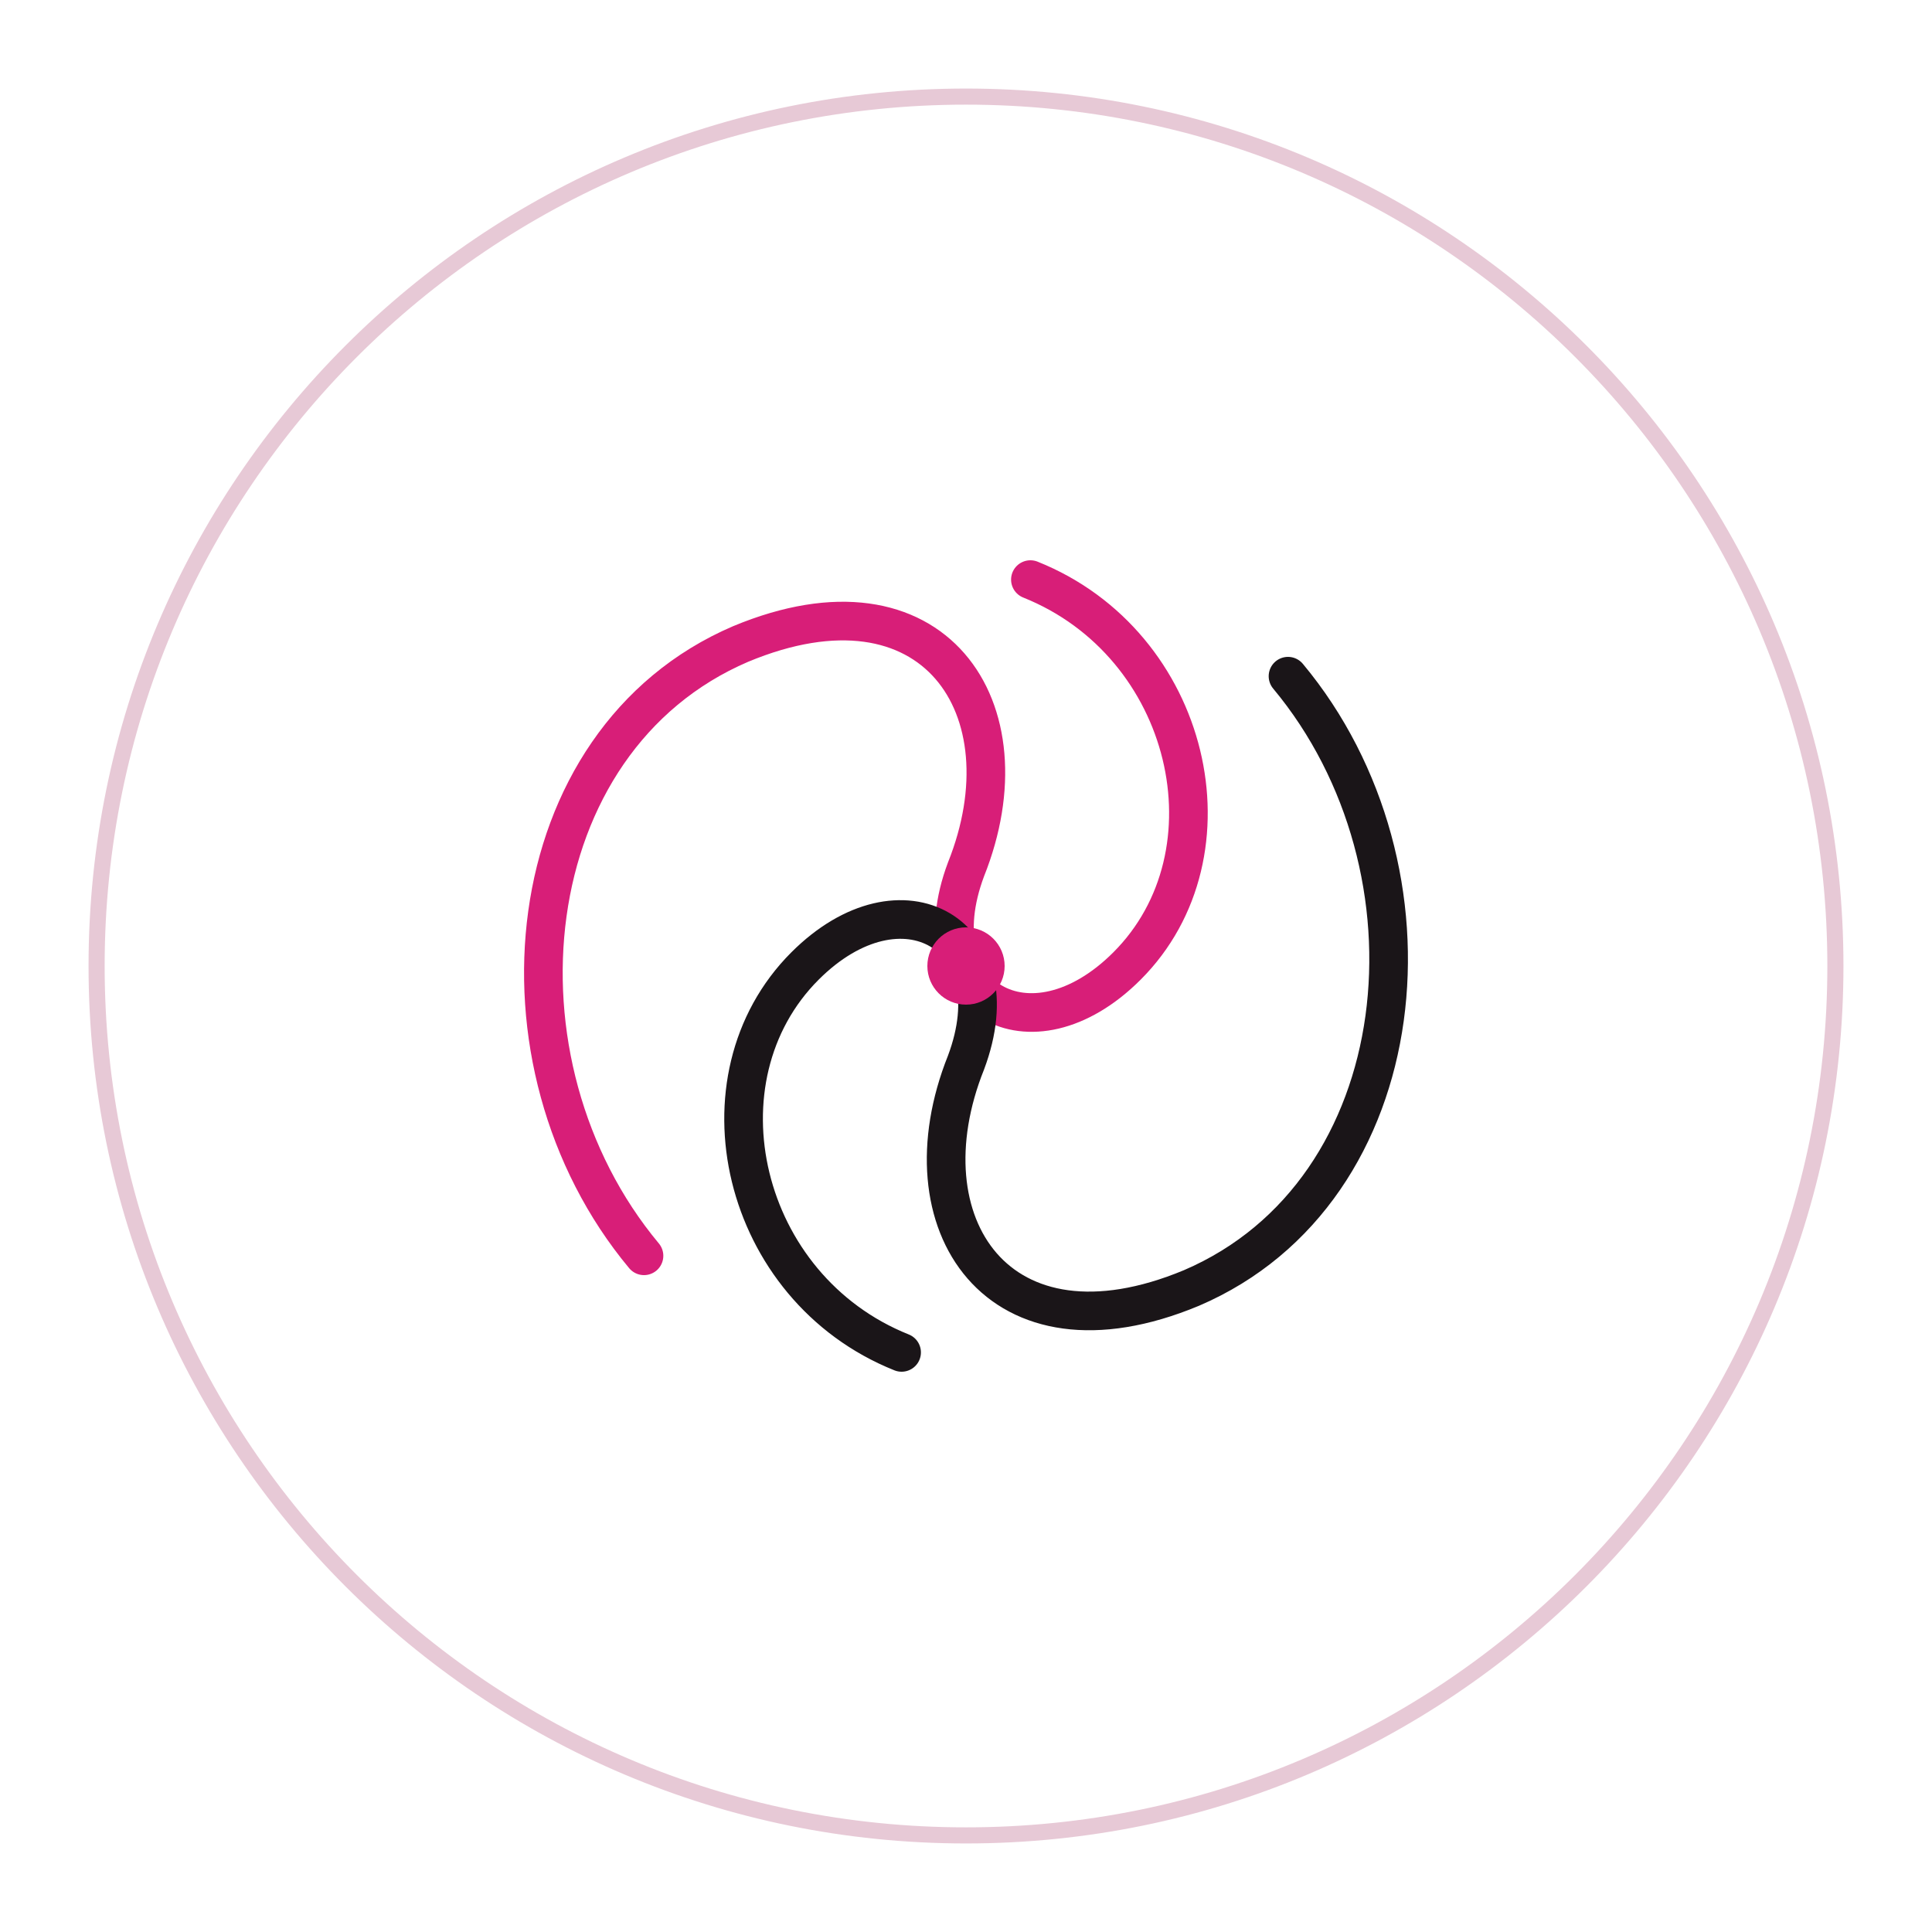
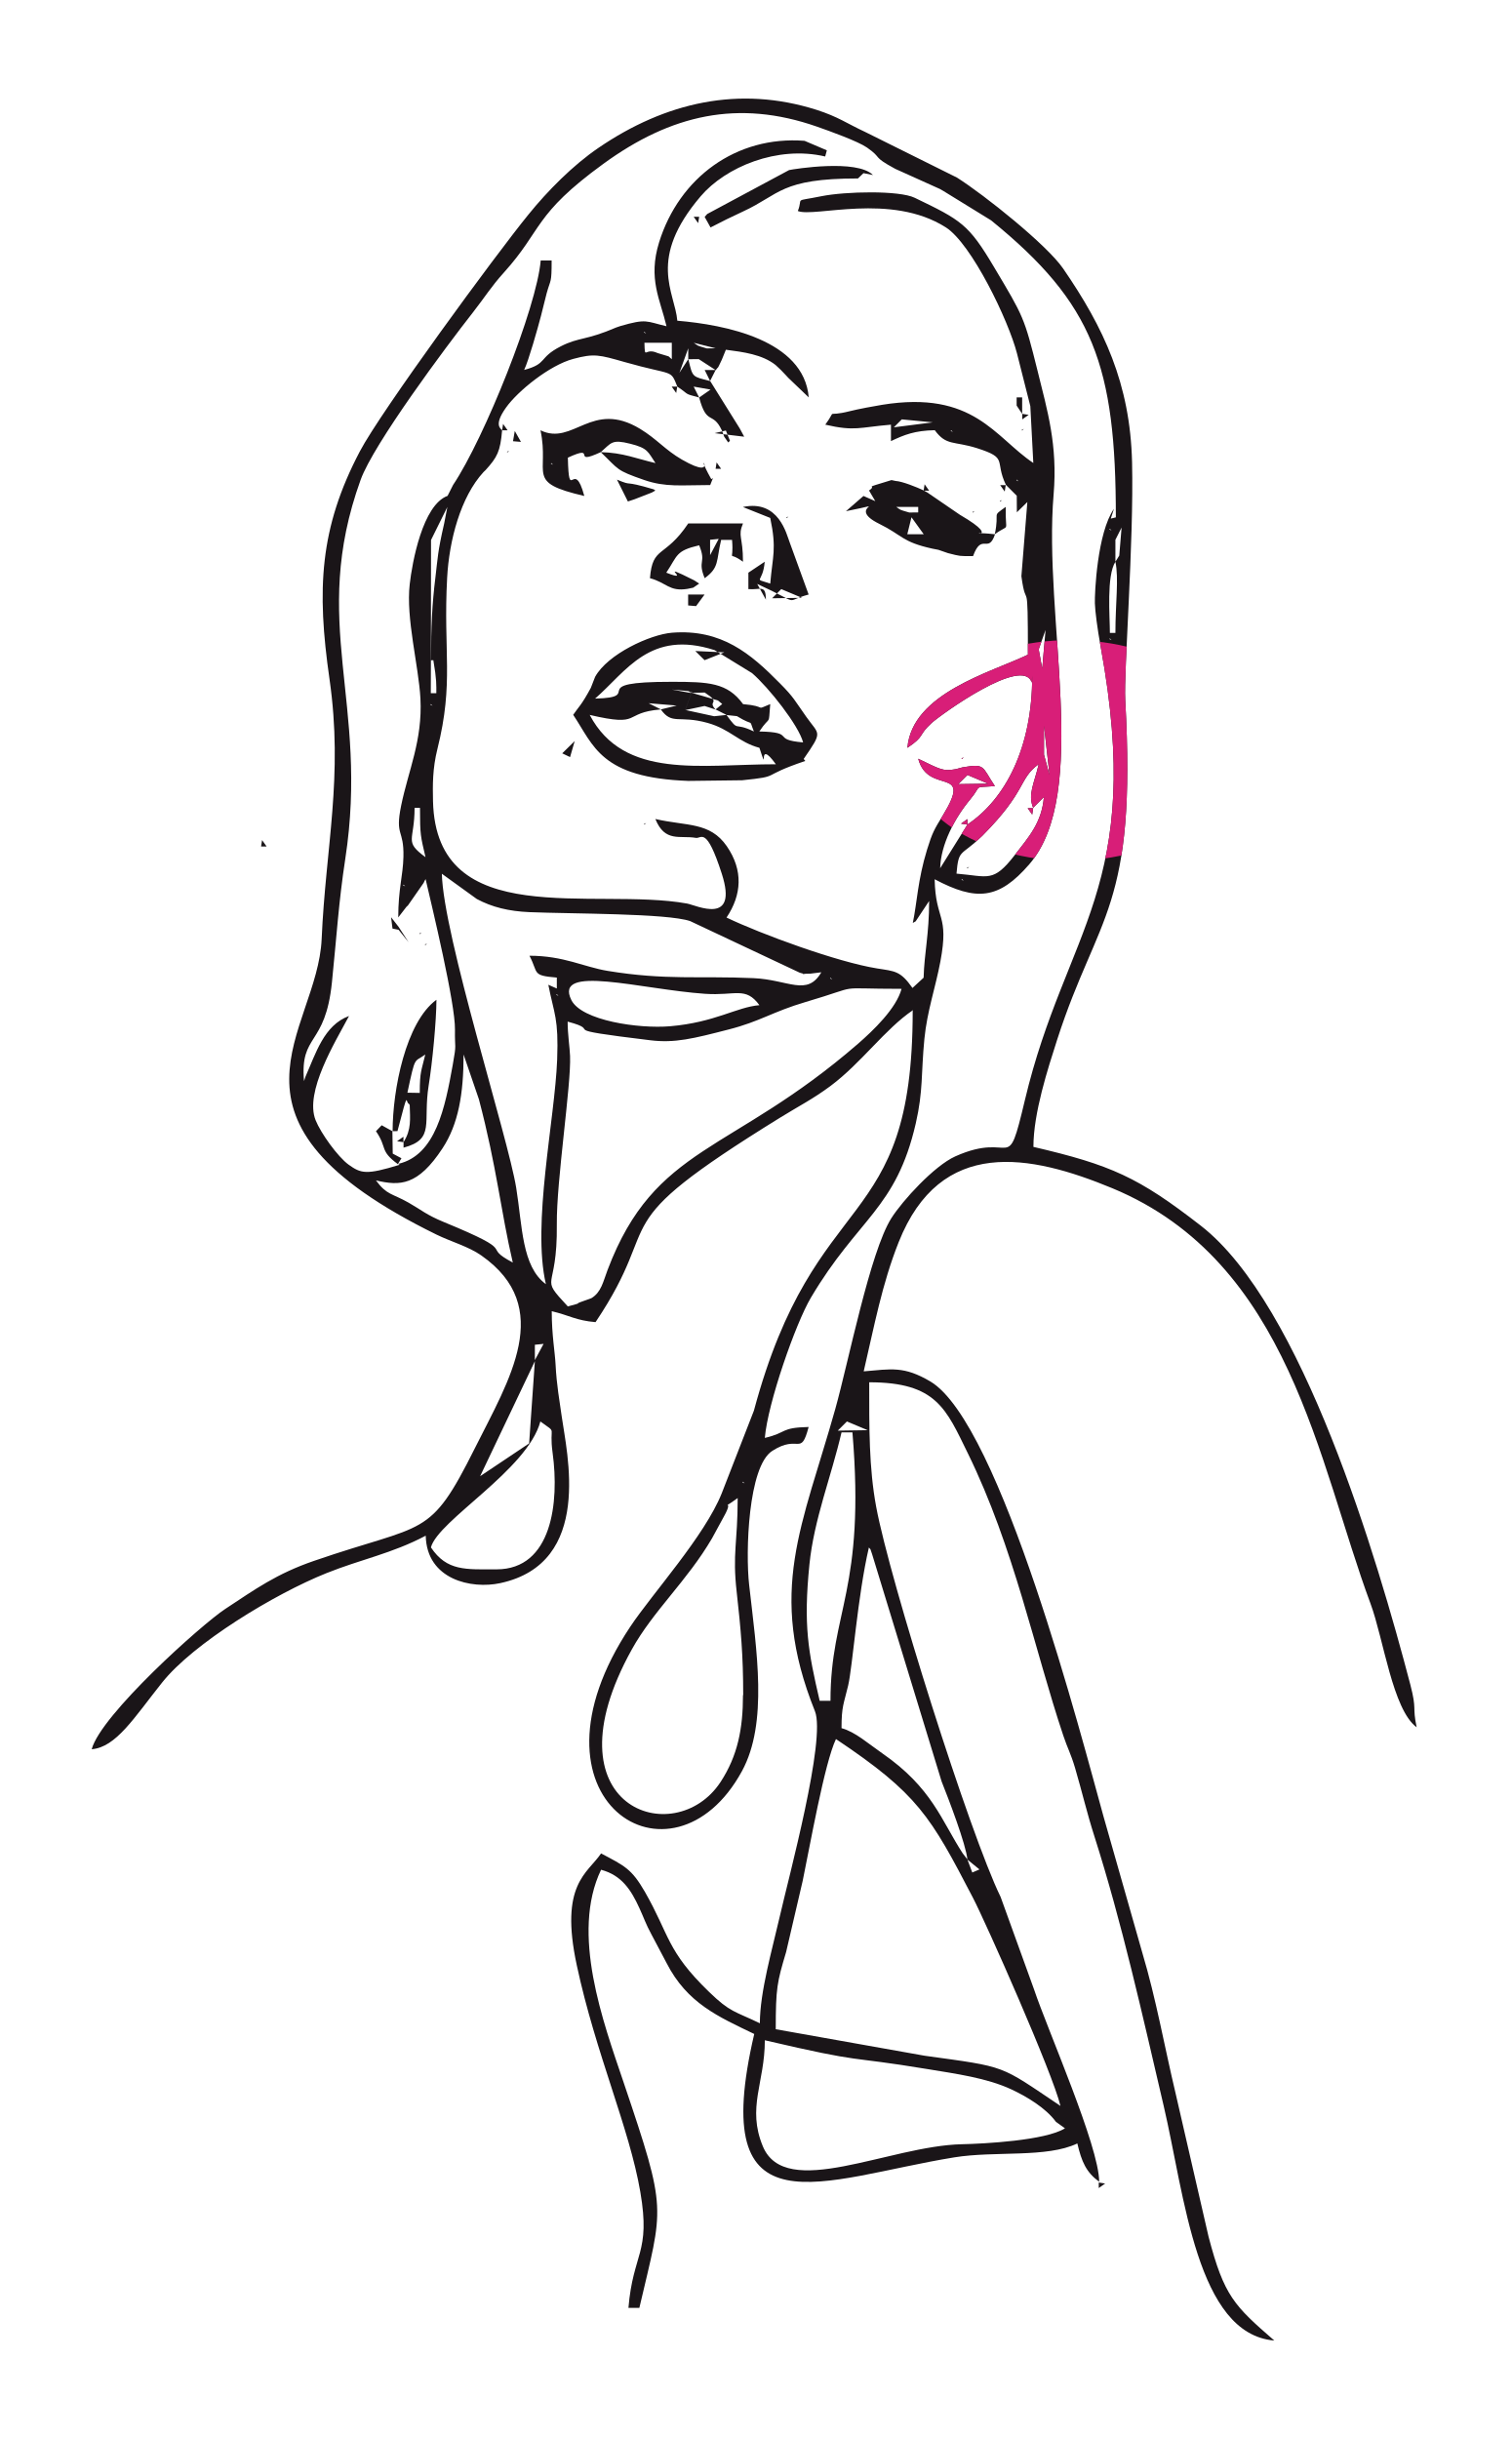
- <svg xmlns="http://www.w3.org/2000/svg" viewBox="0 0 120 120" width="120" height="120" role="img" aria-label="Belle et Belle">
-   <circle cx="60" cy="60" r="54" fill="none" stroke="#E7C9D6" stroke-width="1" />
-   <path d="M40,78 C30,66 32,46 46,40 C58,35 64,44 60,54 C57,62 64,66 70,60 C77,53 74,40 64,36" fill="none" stroke="#D81E78" stroke-width="2.4" stroke-linecap="round" />
-   <path d="M80,42 C90,54 88,74 74,80 C62,85 56,76 60,66 C63,58 56,54 50,60 C43,67 46,80 56,84" fill="none" stroke="#1A1518" stroke-width="2.4" stroke-linecap="round" />
-   <circle cx="60" cy="60" r="2.4" fill="#D81E78" />
+ <svg xmlns="http://www.w3.org/2000/svg" viewBox="96 -4 137 221" width="137" height="221" role="img" aria-label="Belle et Belle">
+   <defs>
+     <clipPath id="lp">
+       <ellipse cx="193" cy="64" rx="15" ry="10" />
+     </clipPath>
+   </defs>
+   <path d="M165.31 180.87c9.35 2.18 7.11 1.35 14.73 2.61 2.6.43 5.37.8 7.61 1.84 1.37.64 3.11 1.67 4.04 2.94l.82.59c-1.78 1.11-7.38 1.4-9.33 1.44-6.61.14-16 5.13-18.05.19-1.46-3.52.18-5.76.18-9.6Zm6.45-27.29c7.43 4.97 8.56 6.98 12.41 14.38 1.18 2.27 7.25 15.95 7.93 18.86-5.61-3.76-4.74-3.5-12.32-4.55l-13.48-2.4c0-3.74.12-4.25.94-7l1.5-6.44c.63-3.02 1.98-10.7 3.02-12.86Zm11.91 10.92l1.09.89-.65.28m-.44-1.18l-.43-.56c-1.94-2.98-2.76-5.93-7.3-9.07-1.22-.84-2.44-1.94-3.68-2.27 0-2.01.21-2.2.6-3.86.4-1.69.85-8.09 1.88-12.51l.14.16.15.44 6.3 20.6c.6 1.5 2.22 5.71 2.34 7.09Zm-20.34-14.89c0 3.01-.47 5.49-2.04 7.88-4.14 6.29-16 2.34-8.04-12.01 1.94-3.51 5.02-6.22 7.28-10.09l1.05-1.93c1.07-1.9-.52-.4 1.27-1.71 0 4.08-.49 4.97-.09 8.51.38 3.42.59 5.72.59 9.35ZM141 138.2c-2.79 0-4.5.18-5.95-1.99.66-2.46 8.75-7.02 9.92-11.41 1.61 1.18.75.25 1.11 2.86.61 4.44-.05 10.54-5.08 10.54Zm30.27 11.91h-.99c-1.05-4.49-1.48-6.84-.93-12.34.41-4.09 1.99-8.01 2.91-11.98h.99c1.19 14.28-1.99 16.16-1.99 24.31Zm-7.94-19.85l.15.15-.2-.1Zm-23.82-.5l-.5.5m.5-.5l-.5.5Zm33.24-4.96l1.88.79-2.71.04Zm-33.24 4.96l4.96-10.42-.52 7.45Zm4.96-11.91l.79-.08-.79 1.47Zm-14.39-14.89c2.17.51 3.79.49 6.02-2.91 1.44-2.19 1.91-4.93 1.91-8.5l1.39 4.06c1.62 6.14 1.97 10.08 3.07 14.79-3.06-1.62.85-.75-6.25-3.67-1.6-.66-2.02-1.09-3.2-1.76-1.5-.85-1.96-.67-2.95-2.01Zm17.37 11.41l31.26-26.79m-31.26 26.79c-2.69-2.9-.92-1.14-.99-7.44-.04-3.94 1.31-12.63 1.2-15.25-.03-.78-.22-1.98-.22-3.11 3.5.93-1.67.58 7.5 1.69 2.22.27 3.88-.15 7.1-.98 2.83-.72 3.99-1.61 6.94-2.48 5.47-1.61 2.26-1.2 8.72-1.2-.47 1.77-2.56 3.77-3.95 4.98-11.53 10-18.39 9.14-22.69 20.49-.41 1.08-.57 2.02-1.47 2.56l-.78.28c-1.01.35.31.02-1.36.47Zm17.37-27.29c-2.07.17-4.01 1.56-8.1 1.91-2.84.24-8-.51-8.94-2.37-1.65-3.3 6.31-.97 12.11-.57 2.77.19 3.67-.69 4.93 1.03Zm-18.36-.99l.15.15-.2-.1Zm24.81-1.49l.15.15-.2-.1Zm-35.23-9.43l3.17 2.29c1.38.74 2.9 1.11 4.76 1.19 3.89.16 12.48.1 14.57.81l9.94 4.68c1.03.25-.52.1.98.08l.97-.12c-1.29 2.22-2.98.67-6.15.53-4.9-.22-7.96.21-13.23-.66-2.13-.35-3.97-1.37-7.07-1.37.84 1.59.18 1.79 2.48 1.98v.99l-.77-.34c.53 2.7.94 3 .8 6.79-.21 5.45-2.3 14.87-1.02 20.34-2.19-1.6-2.13-5.27-2.69-8.73-.74-4.59-6.62-22.86-6.74-28.49Zm-3.47.99l.15.15-.2-.1Zm50.61-.5l.15.15-.2-.1Zm-47.14-.5l-.5-.5Zm-.5-.5l-.57-.97Zm-1.98-5.46h.5c0 2.49.06 2.57.5 4.47-1.99-1.46-.99-1.44-.99-4.47Zm50.11-2.98l6.95 1.98m-6.95-1.98l1.88.79-2.71.04Zm5.95 2.98l.98-.98c-.19 2.34-1.41 3.66-2.65 5.27-1.96 2.52-2.38 1.91-5.27 1.67.19-2.25.38-1.56 2.18-3.28l.18-.17c4.06-4.09 3.23-5.11 5.09-6.47-.41 1.77-1.01 2.72-.5 3.97Zm.99-7.44l.5 4.47-.5-1.85ZM135.05 59.8l.15.15-.2-.1Zm0-3.97l.22-.01c.31 1.78.27 2.28.27 2.99h-.5Zm55.08-.99l.62-1.76-.3 3.5Zm6.45-.99l.15.15-.2-.1Zm.5-6.95c.32 1.5 0 3.77 0 6.45h-.5c0-1.49-.32-5.16.5-6.45m0 0V44.91l.56-1.11-.21 2.54Zm-.5-2.98l.15.15-.2-.1ZM135.05 55.83l.01-10.9 1.48-2.99-.29 1.5c-.6 2.6-.58 3.13-.79 4.86-.3 2.44-.4 4.41-.4 7.53Zm1.49-14.88l.7.23Zm.5-.99l51.11.99Zm51.11-.5l-51.11.5m51.11-.5l.15.15-.2-.1Zm-5.95-4.47l7.44 2.98m-7.44-2.98l.15.15-.2-.1Zm-1.49 0l.97-.57ZM177.72 34l2.81.27-3.53.45Zm-18.36-1.98l17.37 2.48m-17.37-2.48l-.5-.99 1.53.27Zm-15.88-2.48l15.38 1.49Zm14.89-.99l-14.89.99m14.89-.99l-.8 1.23.8-2.22Zm.5-1.49l1.99.5-.81.01c-1.03-.3-.7-.2-1.18-.51Zm-4.47 0h2.48v1.49l-.29-.26-1-.3c-1.18-.55-1.14.71-1.19-.93Zm0-.99l.15.15-.2-.1Zm24.31 61.53c0 20.48-8.82 15.48-14.39 36.22l-2.92 7.5c-1.55 3.87-6.25 9.03-8.28 12.07-10.46 15.7 3.81 24.67 10.12 13.09 2.38-4.38 1.32-10.9.65-16.86-.34-2.96-.1-10.74 2.09-12.15 2.44-1.57 2.57.58 3.3-2.17-2.61.06-1.9.51-3.97.99.26-3.14 2.79-10.37 4.17-12.7 4.29-7.25 7.72-8.02 9.51-15.8.68-2.98.47-4.46.78-7.66.25-2.53 1-4.62 1.45-7.01.81-4.33-.44-3.65-.52-7.45 3.78 2 5.81 1.84 8.57-1.35 5.57-6.43 1.26-22.32 2.21-33.52.38-4.48-.57-7.61-1.45-11.18-1.22-4.91-1.27-4.92-3.96-9.44-2.3-3.87-2.96-4.23-7.18-6.26-1.41-.68-6.26-.58-8.46-.14-2.61.53-1.61.05-2.13 1.34 1.48.61 8.43-1.69 13.41 1.48 2.33 1.48 5.68 8.43 6.45 11.42l1.21 4.78.27 5.15c-3.49-2.33-5.39-6.61-13.7-5.27-.59.09-2.24.4-2.9.57-2.41.61-1.1-.34-2.25 1.23 2.69.62 3.07.24 5.95 0v1.49c1.22-.58 2.15-.95 3.97-.99 1.05 1.44 1.71.96 3.83 1.63 2.88.92 1.55 1.1 2.62 3.33l.98.98.01 1.5.95-.93-.54 6.72c.46 3.4.59-.55.59 7.11-3.37 1.62-10.5 3.49-10.92 8.44 1.65-1.1.92-1.09 2.21-2.26.8-.72 8.29-6.15 9.06-3.64l.04-.63c.01 6.53-2.44 11.18-5.86 13.47l-2.48 3.97c.05-2.13 1.31-4.54 2.71-6.22 1.16-1.39.17-1.05 2.25-1.22-1.21-1.81-.84-2.05-2.94-1.7l-.59.16c-1.2.22-1.39.03-3.42-.94.91 3.4 5.05.53 2.23 5.14-.78 1.27-.95 1.55-1.43 3.1-.85 2.77-.9 4.78-1.29 6.64l.26-.15 1.22-1.84c0 3.04-.44 4.7-.5 6.95l-1.01.93c-1.1-1.56-1.58-1.51-3.21-1.77-3.59-.57-10.56-3.13-13.64-4.61 1.38-2.06 1.53-4.28.02-6.47-1.53-2.21-3.61-1.8-6.47-2.46.87 2.15 2.22 1.46 3.67 1.71.51.09.94-1.12 2.35 3.25 1.53 4.75-2.32 2.85-3.15 2.7-8.47-1.52-22.74 2.61-23.02-9.28-.03-1.45-.05-2.93.4-4.73 1.51-6.04.52-8.78.88-15.49.18-3.41 1.22-7.34 3.3-9.6l.18-.17c1.06-1.17 1.34-1.69 1.5-3.6-.1-.18-.8-.44.35-2.06 1.07-1.51 3.96-3.85 6.1-4.42 1.9-.51 2.35-.37 4.67.29 4.46 1.27 4.11.6 4.76 2.22 1.18.79.52.6 1.98.99.69 2.6 1.22 1.2 2.05 2.97l.22.58.36.52.16-.15-.37-.93-1.02.24 2.68.32c-.28-.54-.36-.66-.41-.76l-2.67-4.28c-1.63-.43-1.58-.28-1.98-1.98l.94-.01 1.54 1c.35-.5.02.17.55-.94l.37-.91c1.59.21 3.28.42 4.5 1.38l.48.45.44.46.24.26 1.85 1.77c-.44-5.22-7.63-6.59-11.91-6.95-.22-2.61-2.76-5.56 2.12-11.28 2.25-2.64 6.94-4.62 11.28-3.6l.15-.56-2.02-.86c-6.19-.48-11.36 3.34-13.18 9.19-1.03 3.32.11 5.21.67 7.61-1.85-.43-1.78-.72-4.2-.01l-.35.12c-2.78 1.2-3.36.86-5.03 1.71-2.06 1.05-1.17 1.57-3.32 2.14.41-.86 1.23-3.77 1.52-4.88l.52-2.07c.37-1.34.45-.84.45-2.97h-.99c-.36 4.27-5.11 16.12-7.94 20.34l-.5.99c-2.26.82-3.21 6.04-3.43 8-.36 3.1.81 7.39.97 10.37.2 3.79-1.1 6.52-1.75 9.71-.57 2.8.27 2.09.21 4.63-.04 1.72-.47 2.91-.47 5.49l.74-.96.14-.13 1.42-2.04c.04-.07.1-.24.18-.34.59 2.55 2.7 11.27 2.66 13.64-.03 1.84.17 1.12-.2 3.18-.7 3.88-1.54 8.19-4.94 8.98l.13.08c-3.05.94-3.51.79-4.63-.01-.99-.72-2.53-2.87-2.99-4.03-1.02-2.56 1.76-7.05 3.03-9.44-2.28.83-3.02 3.42-3.94 5.48l-.14.42c-.38-4.35 1.93-3.08 2.53-8.95.43-4.17.6-7.2 1.21-11.19 2.18-14.24-3.29-21.36 1.39-34.34 1.17-3.25 7.72-12.04 10.16-15.15 1.09-1.39 1.67-2.36 2.82-3.63 3.53-3.91 2.66-5.23 9.01-9.85 6.15-4.48 12.23-5.86 19.35-3.38 1.17.41 3.73 1.33 4.55 1.9 1.46 1.02.38.75 2.56 1.93l4.06 1.83c.09.05.22.13.31.18l4.32 2.66c9.29 7.55 11.3 13.16 11.3 26.91l-.46.11.29-.89c-1.52 2.18-1.76 7.67-1.73 8.57.02.69.22 2.28.53 3.96 4 21.76-3.19 25.57-6.87 41.04-1.69 7.11-.93 2.7-6.31 5.11-1.91.86-4.78 4-5.8 5.61-1.92 3.04-3.88 13.01-5.07 17.26-2.97 10.59-6.22 16.52-1.85 27.4 1.02 2.53-2.37 15.02-3.2 18.66-.64 2.82-1.79 6.76-1.79 9.62-2.32-1.12-2.67-.97-4.6-2.84-3.86-3.73-3.57-5.14-5.82-9.07-1.21-2.1-1.84-2.35-3.97-3.48-1.22 1.82-3.79 2.76-2.2 10.14 1.72 8.02 4.77 14.74 5.76 20.55.95 5.56-.66 5.47-1.08 10.49h.99c2.17-9.33 2.58-8.57-1.42-20.41-1.87-5.53-4.82-13.51-2.05-19.29 1.88.5 2.73 1.85 3.47 3.47.43.93.56 1.4 1.09 2.38l1.37 2.59c1.87 3.66 4.69 4.87 7.95 6.44-4.3 18.44 6.13 13.13 18.13 11.18 3.71-.6 8.37.07 11.15-1.26.39 1.66.8 2.61 1.98 3.47 0-3.19-4.69-13.8-5.9-17.42l-3.03-8.38c-2.8-5.72-10.05-28.71-11.28-35.36-.66-3.55-.63-7.15-.63-11.28 6.09 0 6.96 2.4 8.94 6.44 4.19 8.55 6.04 17.8 8.65 25.58.39 1.17.66 1.57 1.06 2.91.68 2.32 1.06 4.03 1.75 6.19 2.5 7.84 4.33 16.09 6.29 24.47 1.89 8.06 2.98 20.65 10.02 21.24-3.62-3.15-4.55-4.01-5.96-9.42l-2.97-12.91c-1.05-4.42-1.77-8.58-3.04-12.84l-3.52-12.36c-1.9-6.82-9.29-35.6-15.69-39.38-2.4-1.41-3.52-1.12-6.03-.91.97-4.15 1.65-7.88 3.17-11.71 3.8-9.55 11.89-7.98 19.37-4.88 16.07 6.67 18.63 24.83 23.39 37.64 1.18 3.17 2 9.6 4.18 11.2-.41-1.95.04-1.51-.57-3.85-3-11.46-9.78-34.43-18.98-41.59-5.68-4.42-8.16-5.51-15.18-7.15 0-3.08 1.31-7.09 2.16-9.74 3.7-11.44 7.21-11.8 6.16-30.78-.14-2.55.79-14.23.62-21.51-.17-7.14-2.57-12.21-6.25-17.56-1.47-2.14-7.11-6.65-9.62-8.24l-8.29-4.12c-1.74-.81-2.45-1.38-4.44-2.02-7.01-2.22-13.69-.69-19.76 3.45-2.32 1.58-4.62 3.91-6.35 6.05-2.93 3.59-13.37 17.83-15.27 21.45-3.66 6.96-3.92 12.5-2.75 20.63 1.27 8.84-.35 15.24-.71 23.54-.37 8.55-10.94 16.33 10.41 26.8 1.31.64 2.91 1.08 4.06 1.89 6.69 4.69 2.51 11.27-.58 17.45-4.15 8.31-4.42 6.72-14.58 10.22-3.4 1.17-5.3 2.55-8.05 4.36-2.13 1.4-11.27 9.59-12.1 12.71 2.21-.18 3.83-2.84 6.37-6.03 2.84-3.58 10.22-8.05 14.89-9.92 3.13-1.26 5.95-1.78 9.01-3.4.09 4 4.16 4.86 6.75 4.3 8.48-1.82 6.02-11.86 5.57-15.13-.19-1.35-.46-2.84-.55-4.63-.06-1.22-.35-2.69-.35-4.88 1.6.37 2.18.84 3.97.99 6.54-9.76.12-8.26 16.71-18.52 1.78-1.1 2.98-1.69 4.57-2.87 2.83-2.11 4.95-5.17 7.5-6.89ZM161.84 60.79l2.98 2.98m-2.98-2.98l.94.1c1.68 1.03 1.02.11 1.54 1.39-1.94-.93-1.28.15-2.48-1.49Zm-5.95-.5c1.03 1.43 1.61.49 4.22 1.21 2.06.57 2.83 1.76 4.71 2.26.91 2.76-.33-1.03 1.49 1.49-6.79 0-13.76 1.41-16.87-4.47 4.85 1.13 2.89-.2 6.45-.5m0 0l7.44-.5m-7.44.5l-1.11-.56 2.54.21Zm2.48-1.66l-4.47.18m4.47-.18l.44.16 1.05-.03c1.59 1.03.19.7.98 1.53l1 .5-1.12.12-2.62-.57.55-1.53-1.76-.32Zm4.96 1.17c-1.42-1.94-3.11-2.01-6.45-2.01-8.09-.01-2.3 1.41-6.95 1.52 2.84-2.47 4.96-6.28 10.83-4.39l3.39 2.08c1.52 1.31 4.22 4.73 4.63 6.28-2.97-.25-.55-.92-3.97-.99 1.06-1.59.81-.35.99-2.48-1.51.62-.12.2-2.48 0Zm-15.38.99c1.87 2.79 2.47 5.69 10.43 5.98l4.88-.06c3.7-.38 1.42-.3 5.72-1.75l-.15-.18c1.76-2.55 1.43-2.14.25-3.8-1.08-1.52-1.11-1.75-2.4-3.05-2.65-2.69-5.29-4.94-9.78-4.59-1.98.16-5.83 1.93-6.97 4l-.39 1c-.87 1.61-1.08 1.68-1.61 2.46Zm-1.98-22.82l.15.15-.2-.1Zm4.47-.99c.97-.84.98-1.19 2.68-.76 1.61.4 1.59.73 2.28 1.75-1.69-.39-2.96-.95-4.96-.99m0 0c1.69 1.61 1.34 1.62 3.93 2.52 1.97.68 3.38.46 5.99.46l.25-.63-.15.1c-1.89-3.37 1.13.41-2.67-1.78-1.52-.88-2.24-1.84-3.78-2.78-4.4-2.66-6.05 1.57-9.03.13.85 4.02-1.43 4.7 3.97 5.95-.95-3.54-1.39.78-1.49-3.47 2.78-1.29.19.79 2.98-.5Zm29.27 7.44h-1.49l.38-1.54Zm-2.48-2.48h1.98v.5l-.81.01c-1.03-.3-.7-.2-1.17-.5Zm-2.48-1.49l2.48 1.49m-2.48-1.49l.57.97-1.07-.47-1.59 1.38c4.47-.87-.17-.42 3.03 1.15 2.13 1.05 2.03 1.63 4.79 2.24l.56.11.87.3c1.16.29.97.27 2.27.27.79-2.18 1.38-.15 1.99-1.98-3.64-.4 1.22.8-3.19-1.77l-2.95-2.02c-.06-.04-.22-.11-.32-.18-.61-.29-1.95-.83-2.55-.86l-.37-.08c-2.95.9-1.16.34-2.03.94ZM134.05 95.03l-1.13-.02c.74-3.46.59-2.7 1.62-3.46-.34 1.46-.5 1.51-.5 3.47Zm-2.48 3.47l.45-.01c1.05-4.01.69-2.58 1.04-2.47l.07.11c.03 1.27.17 2.2-.56 3.36v.5c2.9-.77 1.73-2.26 2.28-5.66.33-2.02.7-5.87.7-7.74-2.79 2.04-3.97 8.18-3.97 11.91Zm28.78-53.59l.78-.08-.78 1.47Zm-.99 3.97l-.44-.29c-3.75-1.89.03.31-2.54-.7 1.04-1.55.82-1.98 2.98-2.48.68 1.64-.18 1.33.5 2.98 1.34-.98 1.03-1.52 1.49-3.47h.99c.19 2.3-.53.87.99 1.98 0-2.31-.49-2.28 0-3.47h-4.96c-2.14 3.19-3.23 1.98-3.47 4.96 1.52.41 1.74 1.23 3.39.97l.53-.11Zm7.44.5l1.88.79-2.71.04Zm-2.98-1.49v1.49c1.12.09 1.57-.45 1.59.96l-.79-1.43c4.26 1.95 2.22 1.61 4.66.96l-1.72-4.73c-.28-.7-.97-3.9-4.24-3.2l2.48.99c.6 2.85.21 3.44 0 5.95-1.65-.55-.67.06-.5-1.98Zm-3.97-32.25l.54.97c.93-.49 1.96-.99 2.95-1.45 3.35-1.54 3.38-2.99 10.41-2.99l.5-.48.86.17c-1.45-1.47-7.18-.54-7.6-.45l-7.42 3.98c-.05.05-.15.18-.23.26Zm-27.79 85.84l.32-.53-.79-.42-.03-2.03-.97-.54-.52.54c1.06 1.53.29 1.73 1.98 2.98Zm20.84-60.04l.6-.2 1.57-.61c.07-.03.21-.11.32-.18l-.15-.11c-2.99-.89-1.73-.22-3.33-.88Zm6.95 18.53l.99.32.61-.5-.39-.32c-2.25-.68-2.27-.62-2.69-.84l.28.18-.55 1.53Zm26.3-15.56c1.44-1.06.94.07.99-2.48-1.33.96-.53.3-.99 2.48Zm-39.2 19.85l.71.34.42-1.45Zm12.9-14.39h-1.49v.99l.72.06ZM142.49 35.98l.72.06-.56-.99Zm46.14-2.48V32.01h-.5l0 .74Zm-28.28-2.98l.5-.99h-.99Zm-.5 25.3l1.79-.71-2.63-.12ZM131.57 80.14l.55.11.91 1.13-.91-1.4-.68-.87Zm28.28-30.27l.67.22ZM119.66 72.7h.5l-.41-.58Zm12.9 26.79V99l-.58.41Zm63.01 94.27v.5l.58-.41ZM189.63 69.23h-.5l.41.58ZM141.5 34.99h.5l-.41-.58Zm47.14-1.49V34l.58-.41ZM159.36 15.64h-.5l.41.58Zm24.31 55.08v-.5l-.58.41Zm3.47-30.76h-.5l.41.58Zm-29.77-8.93h-.5l.41.58Zm22.33 9.43h.5l-.41-.58Zm-18.85-1.98h.5l-.41-.58Zm27.78-3.47l.15-.15-.2.1Zm-1.98 6.45l.15-.15-.2.1Zm-44.66-4.47l.15-.15-.2.1Zm42.18 5.46l.15-.15-.2.1Zm-16.87.5l.15-.15-.2.1ZM154.4 70.72l.15-.15-.2.1Zm29.27 3.97l.15-.15-.2.1Zm-49.12 6.95l.15-.15-.2.1Zm48.63-16.87l.15-.15-.2.1ZM134.05 80.64l.15-.15-.2.1Zm25.8-32.25l-.5.5Zm3.97-.5l-.5-.99Zm10.92-7.44l-.5.5Zm13.4 1.98l-.57.97ZM159.86 15.64h-.5Zm13.89-3.47l.97.57ZM159.86 29.53v-.5Zm0 0" fill="#1A1518" fill-rule="evenodd" />
+   <path d="M165.31 180.87c9.35 2.18 7.11 1.35 14.73 2.61 2.6.43 5.37.8 7.61 1.84 1.37.64 3.11 1.67 4.04 2.94l.82.59c-1.78 1.11-7.38 1.4-9.33 1.44-6.61.14-16 5.13-18.05.19-1.46-3.52.18-5.76.18-9.6Zm6.45-27.29c7.43 4.97 8.56 6.98 12.41 14.38 1.18 2.27 7.25 15.95 7.93 18.86-5.61-3.76-4.74-3.5-12.32-4.55l-13.48-2.4c0-3.74.12-4.25.94-7l1.5-6.44c.63-3.02 1.98-10.7 3.02-12.86Zm11.91 10.92l1.09.89-.65.28m-.44-1.18l-.43-.56c-1.94-2.98-2.76-5.93-7.3-9.07-1.22-.84-2.44-1.94-3.68-2.27 0-2.01.21-2.2.6-3.86.4-1.69.85-8.09 1.88-12.51l.14.16.15.44 6.3 20.6c.6 1.5 2.22 5.71 2.34 7.09Zm-20.34-14.89c0 3.01-.47 5.49-2.04 7.88-4.14 6.29-16 2.34-8.04-12.01 1.94-3.51 5.02-6.22 7.28-10.09l1.05-1.93c1.07-1.9-.52-.4 1.27-1.71 0 4.08-.49 4.97-.09 8.51.38 3.42.59 5.72.59 9.35ZM141 138.2c-2.79 0-4.5.18-5.95-1.99.66-2.46 8.75-7.02 9.92-11.41 1.61 1.18.75.25 1.11 2.86.61 4.44-.05 10.54-5.08 10.54Zm30.27 11.91h-.99c-1.05-4.49-1.48-6.84-.93-12.34.41-4.09 1.99-8.01 2.91-11.98h.99c1.19 14.28-1.99 16.16-1.99 24.31Zm-7.94-19.85l.15.15-.2-.1Zm-23.82-.5l-.5.5m.5-.5l-.5.5Zm33.24-4.96l1.88.79-2.71.04Zm-33.24 4.96l4.96-10.42-.52 7.45Zm4.96-11.91l.79-.08-.79 1.47Zm-14.39-14.89c2.17.51 3.79.49 6.02-2.91 1.44-2.19 1.91-4.93 1.91-8.5l1.39 4.06c1.62 6.14 1.97 10.08 3.07 14.79-3.06-1.62.85-.75-6.25-3.67-1.6-.66-2.02-1.09-3.2-1.76-1.5-.85-1.96-.67-2.95-2.01Zm17.37 11.41l31.26-26.79m-31.26 26.79c-2.69-2.9-.92-1.14-.99-7.44-.04-3.94 1.31-12.63 1.2-15.25-.03-.78-.22-1.98-.22-3.11 3.5.93-1.67.58 7.5 1.69 2.22.27 3.88-.15 7.1-.98 2.83-.72 3.99-1.61 6.94-2.48 5.47-1.61 2.26-1.2 8.72-1.2-.47 1.77-2.56 3.77-3.95 4.98-11.53 10-18.39 9.14-22.69 20.49-.41 1.08-.57 2.02-1.47 2.56l-.78.28c-1.01.35.31.02-1.36.47Zm17.37-27.29c-2.07.17-4.01 1.56-8.1 1.91-2.84.24-8-.51-8.94-2.37-1.65-3.3 6.31-.97 12.11-.57 2.77.19 3.67-.69 4.93 1.03Zm-18.36-.99l.15.15-.2-.1Zm24.81-1.49l.15.15-.2-.1Zm-35.23-9.43l3.17 2.29c1.38.74 2.9 1.11 4.76 1.19 3.89.16 12.48.1 14.57.81l9.94 4.68c1.03.25-.52.1.98.08l.97-.12c-1.29 2.22-2.98.67-6.15.53-4.9-.22-7.96.21-13.23-.66-2.13-.35-3.97-1.37-7.07-1.37.84 1.59.18 1.79 2.48 1.98v.99l-.77-.34c.53 2.7.94 3 .8 6.79-.21 5.45-2.3 14.87-1.02 20.34-2.19-1.6-2.13-5.27-2.69-8.73-.74-4.59-6.62-22.86-6.74-28.49Zm-3.47.99l.15.15-.2-.1Zm50.61-.5l.15.15-.2-.1Zm-47.14-.5l-.5-.5Zm-.5-.5l-.57-.97Zm-1.98-5.46h.5c0 2.49.06 2.57.5 4.47-1.99-1.46-.99-1.44-.99-4.47Zm50.11-2.98l6.95 1.98m-6.95-1.98l1.88.79-2.71.04Zm5.95 2.98l.98-.98c-.19 2.34-1.41 3.66-2.65 5.27-1.96 2.52-2.38 1.91-5.27 1.67.19-2.25.38-1.56 2.18-3.28l.18-.17c4.06-4.09 3.23-5.11 5.09-6.47-.41 1.77-1.01 2.72-.5 3.97Zm.99-7.44l.5 4.47-.5-1.85ZM135.05 59.8l.15.15-.2-.1Zm0-3.97l.22-.01c.31 1.78.27 2.28.27 2.99h-.5Zm55.08-.99l.62-1.76-.3 3.5Zm6.45-.99l.15.15-.2-.1Zm.5-6.95c.32 1.5 0 3.77 0 6.45h-.5c0-1.49-.32-5.16.5-6.45m0 0V44.91l.56-1.11-.21 2.54Zm-.5-2.98l.15.15-.2-.1ZM135.05 55.83l.01-10.9 1.48-2.99-.29 1.5c-.6 2.6-.58 3.13-.79 4.86-.3 2.44-.4 4.41-.4 7.53Zm1.49-14.88l.7.23Zm.5-.99l51.11.99Zm51.11-.5l-51.11.5m51.11-.5l.15.15-.2-.1Zm-5.95-4.47l7.44 2.98m-7.44-2.98l.15.15-.2-.1Zm-1.49 0l.97-.57ZM177.72 34l2.81.27-3.53.45Zm-18.36-1.98l17.37 2.48m-17.37-2.48l-.5-.99 1.53.27Zm-15.88-2.48l15.38 1.49Zm14.89-.99l-14.89.99m14.89-.99l-.8 1.23.8-2.22Zm.5-1.49l1.99.5-.81.01c-1.03-.3-.7-.2-1.18-.51Zm-4.47 0h2.48v1.49l-.29-.26-1-.3c-1.18-.55-1.14.71-1.19-.93Zm0-.99l.15.15-.2-.1Zm24.31 61.53c0 20.48-8.82 15.48-14.39 36.22l-2.92 7.5c-1.55 3.87-6.25 9.03-8.28 12.07-10.46 15.7 3.81 24.67 10.12 13.09 2.38-4.38 1.32-10.9.65-16.86-.34-2.96-.1-10.74 2.09-12.15 2.44-1.57 2.57.58 3.3-2.17-2.61.06-1.9.51-3.97.99.26-3.14 2.79-10.37 4.17-12.7 4.29-7.25 7.72-8.02 9.51-15.8.68-2.98.47-4.46.78-7.66.25-2.53 1-4.62 1.45-7.01.81-4.33-.44-3.65-.52-7.45 3.78 2 5.81 1.84 8.57-1.35 5.57-6.43 1.26-22.32 2.21-33.52.38-4.48-.57-7.61-1.45-11.18-1.22-4.91-1.27-4.92-3.96-9.44-2.3-3.87-2.96-4.23-7.18-6.26-1.41-.68-6.26-.58-8.46-.14-2.61.53-1.61.05-2.13 1.34 1.48.61 8.43-1.69 13.41 1.48 2.33 1.48 5.68 8.43 6.45 11.42l1.21 4.78.27 5.15c-3.49-2.33-5.39-6.61-13.7-5.27-.59.09-2.24.4-2.9.57-2.41.61-1.1-.34-2.25 1.23 2.69.62 3.07.24 5.95 0v1.49c1.22-.58 2.15-.95 3.97-.99 1.05 1.44 1.71.96 3.83 1.63 2.88.92 1.55 1.1 2.62 3.33l.98.98.01 1.5.95-.93-.54 6.72c.46 3.4.59-.55.59 7.11-3.37 1.62-10.5 3.49-10.92 8.44 1.65-1.1.92-1.09 2.21-2.26.8-.72 8.29-6.15 9.06-3.64l.04-.63c.01 6.53-2.44 11.18-5.86 13.47l-2.48 3.97c.05-2.13 1.31-4.54 2.71-6.22 1.16-1.39.17-1.05 2.25-1.22-1.21-1.81-.84-2.05-2.94-1.7l-.59.16c-1.2.22-1.39.03-3.42-.94.91 3.4 5.05.53 2.23 5.14-.78 1.27-.95 1.55-1.43 3.1-.85 2.77-.9 4.78-1.29 6.64l.26-.15 1.22-1.84c0 3.04-.44 4.7-.5 6.95l-1.01.93c-1.1-1.56-1.58-1.51-3.21-1.77-3.59-.57-10.56-3.13-13.64-4.61 1.38-2.06 1.53-4.28.02-6.47-1.53-2.21-3.61-1.8-6.47-2.46.87 2.15 2.22 1.46 3.67 1.71.51.09.94-1.12 2.35 3.25 1.53 4.75-2.32 2.85-3.15 2.7-8.47-1.52-22.74 2.61-23.02-9.28-.03-1.45-.05-2.93.4-4.73 1.51-6.04.52-8.78.88-15.49.18-3.41 1.22-7.34 3.3-9.6l.18-.17c1.06-1.17 1.34-1.69 1.5-3.6-.1-.18-.8-.44.35-2.06 1.07-1.51 3.96-3.85 6.1-4.42 1.9-.51 2.35-.37 4.67.29 4.46 1.27 4.11.6 4.76 2.22 1.18.79.52.6 1.98.99.69 2.6 1.22 1.2 2.05 2.97l.22.58.36.52.16-.15-.37-.93-1.02.24 2.68.32c-.28-.54-.36-.66-.41-.76l-2.67-4.28c-1.63-.43-1.58-.28-1.98-1.98l.94-.01 1.54 1c.35-.5.02.17.55-.94l.37-.91c1.59.21 3.28.42 4.5 1.38l.48.45.44.46.24.26 1.85 1.77c-.44-5.22-7.63-6.59-11.91-6.95-.22-2.61-2.76-5.56 2.12-11.28 2.25-2.64 6.94-4.62 11.28-3.6l.15-.56-2.02-.86c-6.19-.48-11.36 3.34-13.18 9.19-1.03 3.32.11 5.21.67 7.61-1.85-.43-1.78-.72-4.2-.01l-.35.12c-2.78 1.2-3.36.86-5.03 1.71-2.06 1.05-1.17 1.57-3.32 2.14.41-.86 1.23-3.77 1.52-4.88l.52-2.07c.37-1.34.45-.84.45-2.97h-.99c-.36 4.27-5.11 16.12-7.94 20.34l-.5.99c-2.26.82-3.21 6.04-3.43 8-.36 3.1.81 7.39.97 10.37.2 3.79-1.1 6.52-1.75 9.71-.57 2.8.27 2.09.21 4.63-.04 1.72-.47 2.91-.47 5.49l.74-.96.14-.13 1.42-2.04c.04-.07.1-.24.18-.34.59 2.55 2.7 11.27 2.66 13.64-.03 1.84.17 1.12-.2 3.18-.7 3.88-1.54 8.19-4.94 8.98l.13.08c-3.05.94-3.51.79-4.63-.01-.99-.72-2.53-2.87-2.99-4.03-1.02-2.56 1.76-7.05 3.03-9.44-2.28.83-3.02 3.42-3.94 5.48l-.14.42c-.38-4.35 1.93-3.08 2.53-8.95.43-4.17.6-7.2 1.21-11.19 2.18-14.24-3.29-21.36 1.39-34.34 1.17-3.25 7.72-12.04 10.16-15.15 1.09-1.39 1.67-2.36 2.82-3.63 3.53-3.91 2.66-5.23 9.01-9.85 6.15-4.48 12.23-5.86 19.35-3.38 1.17.41 3.73 1.33 4.55 1.9 1.46 1.02.38.75 2.56 1.93l4.06 1.83c.09.05.22.13.31.18l4.32 2.66c9.29 7.55 11.3 13.16 11.3 26.91l-.46.11.29-.89c-1.52 2.18-1.76 7.67-1.73 8.57.02.69.22 2.28.53 3.96 4 21.76-3.19 25.57-6.87 41.04-1.69 7.11-.93 2.7-6.31 5.11-1.91.86-4.78 4-5.8 5.61-1.92 3.04-3.88 13.01-5.07 17.26-2.97 10.59-6.22 16.52-1.85 27.4 1.02 2.53-2.37 15.02-3.2 18.66-.64 2.82-1.79 6.76-1.79 9.62-2.32-1.12-2.67-.97-4.6-2.84-3.86-3.73-3.57-5.14-5.82-9.07-1.21-2.1-1.84-2.35-3.97-3.48-1.22 1.82-3.79 2.76-2.2 10.14 1.72 8.02 4.77 14.74 5.76 20.55.95 5.56-.66 5.47-1.08 10.49h.99c2.17-9.33 2.58-8.57-1.42-20.41-1.87-5.53-4.82-13.51-2.05-19.29 1.88.5 2.73 1.85 3.47 3.47.43.93.56 1.4 1.09 2.38l1.37 2.59c1.87 3.66 4.69 4.87 7.95 6.44-4.3 18.44 6.13 13.13 18.13 11.18 3.71-.6 8.37.07 11.15-1.26.39 1.66.8 2.61 1.98 3.47 0-3.19-4.69-13.8-5.9-17.42l-3.03-8.38c-2.8-5.72-10.05-28.71-11.28-35.36-.66-3.55-.63-7.15-.63-11.28 6.09 0 6.96 2.4 8.94 6.44 4.19 8.55 6.04 17.8 8.65 25.58.39 1.17.66 1.57 1.06 2.91.68 2.32 1.06 4.03 1.75 6.19 2.5 7.84 4.33 16.09 6.29 24.47 1.89 8.06 2.98 20.65 10.02 21.24-3.62-3.15-4.55-4.01-5.96-9.42l-2.97-12.91c-1.05-4.42-1.77-8.58-3.04-12.84l-3.52-12.36c-1.9-6.82-9.29-35.6-15.69-39.38-2.4-1.41-3.52-1.12-6.03-.91.97-4.15 1.65-7.88 3.17-11.71 3.8-9.55 11.89-7.98 19.37-4.88 16.07 6.67 18.63 24.83 23.39 37.64 1.18 3.17 2 9.6 4.18 11.2-.41-1.95.04-1.51-.57-3.85-3-11.46-9.78-34.43-18.98-41.59-5.68-4.42-8.16-5.51-15.18-7.15 0-3.08 1.31-7.09 2.16-9.74 3.7-11.44 7.21-11.8 6.16-30.78-.14-2.55.79-14.23.62-21.51-.17-7.14-2.57-12.21-6.25-17.56-1.47-2.14-7.11-6.65-9.62-8.24l-8.29-4.12c-1.74-.81-2.45-1.38-4.44-2.02-7.01-2.22-13.69-.69-19.76 3.45-2.32 1.58-4.62 3.91-6.35 6.05-2.93 3.59-13.37 17.83-15.27 21.45-3.66 6.96-3.92 12.5-2.75 20.63 1.27 8.84-.35 15.24-.71 23.54-.37 8.55-10.94 16.33 10.41 26.8 1.31.64 2.91 1.08 4.06 1.89 6.69 4.69 2.51 11.27-.58 17.45-4.15 8.31-4.42 6.72-14.58 10.22-3.4 1.17-5.3 2.55-8.05 4.36-2.13 1.4-11.27 9.59-12.1 12.71 2.21-.18 3.83-2.84 6.37-6.03 2.84-3.58 10.22-8.05 14.89-9.92 3.13-1.26 5.95-1.78 9.01-3.4.09 4 4.16 4.86 6.75 4.3 8.48-1.82 6.02-11.86 5.57-15.13-.19-1.35-.46-2.84-.55-4.63-.06-1.22-.35-2.69-.35-4.88 1.6.37 2.18.84 3.97.99 6.54-9.76.12-8.26 16.71-18.52 1.78-1.1 2.98-1.69 4.57-2.87 2.83-2.11 4.95-5.17 7.5-6.89ZM161.84 60.79l2.98 2.98m-2.98-2.98l.94.1c1.68 1.03 1.02.11 1.54 1.39-1.94-.93-1.28.15-2.48-1.49Zm-5.95-.5c1.03 1.43 1.61.49 4.22 1.21 2.06.57 2.83 1.76 4.71 2.26.91 2.76-.33-1.03 1.49 1.49-6.79 0-13.76 1.41-16.87-4.47 4.85 1.13 2.89-.2 6.45-.5m0 0l7.44-.5m-7.44.5l-1.11-.56 2.54.21Zm2.48-1.66l-4.47.18m4.47-.18l.44.16 1.05-.03c1.59 1.03.19.7.98 1.53l1 .5-1.12.12-2.62-.57.55-1.53-1.76-.32Zm4.96 1.17c-1.42-1.94-3.11-2.01-6.45-2.01-8.09-.01-2.3 1.41-6.95 1.52 2.84-2.47 4.96-6.28 10.83-4.39l3.39 2.08c1.52 1.31 4.22 4.73 4.63 6.28-2.97-.25-.55-.92-3.97-.99 1.06-1.59.81-.35.99-2.48-1.51.62-.12.2-2.48 0Zm-15.38.99c1.87 2.79 2.47 5.69 10.43 5.98l4.88-.06c3.7-.38 1.42-.3 5.72-1.75l-.15-.18c1.76-2.55 1.43-2.14.25-3.8-1.08-1.52-1.11-1.75-2.4-3.05-2.65-2.69-5.29-4.94-9.78-4.59-1.98.16-5.83 1.93-6.97 4l-.39 1c-.87 1.61-1.08 1.68-1.61 2.46Zm-1.98-22.82l.15.15-.2-.1Zm4.47-.99c.97-.84.98-1.19 2.68-.76 1.61.4 1.59.73 2.28 1.75-1.69-.39-2.96-.95-4.96-.99m0 0c1.69 1.61 1.34 1.62 3.93 2.52 1.97.68 3.38.46 5.99.46l.25-.63-.15.1c-1.89-3.37 1.13.41-2.67-1.78-1.52-.88-2.24-1.84-3.78-2.78-4.4-2.66-6.05 1.57-9.03.13.85 4.02-1.43 4.7 3.97 5.95-.95-3.54-1.39.78-1.49-3.47 2.78-1.29.19.79 2.98-.5Zm29.27 7.44h-1.49l.38-1.54Zm-2.48-2.48h1.98v.5l-.81.01c-1.03-.3-.7-.2-1.17-.5Zm-2.48-1.49l2.48 1.49m-2.48-1.49l.57.97-1.07-.47-1.59 1.38c4.47-.87-.17-.42 3.03 1.15 2.13 1.05 2.03 1.63 4.79 2.24l.56.11.87.3c1.16.29.97.27 2.27.27.79-2.18 1.38-.15 1.99-1.98-3.64-.4 1.22.8-3.19-1.77l-2.95-2.02c-.06-.04-.22-.11-.32-.18-.61-.29-1.95-.83-2.55-.86l-.37-.08c-2.95.9-1.16.34-2.03.94ZM134.05 95.03l-1.13-.02c.74-3.46.59-2.7 1.62-3.46-.34 1.46-.5 1.51-.5 3.47Zm-2.48 3.47l.45-.01c1.05-4.01.69-2.58 1.04-2.47l.07.11c.03 1.27.17 2.2-.56 3.36v.5c2.9-.77 1.73-2.26 2.28-5.66.33-2.02.7-5.87.7-7.74-2.79 2.04-3.97 8.18-3.97 11.91Zm28.78-53.59l.78-.08-.78 1.47Zm-.99 3.97l-.44-.29c-3.75-1.89.03.31-2.54-.7 1.04-1.55.82-1.98 2.98-2.48.68 1.64-.18 1.33.5 2.98 1.34-.98 1.03-1.52 1.49-3.47h.99c.19 2.3-.53.87.99 1.98 0-2.31-.49-2.28 0-3.47h-4.96c-2.14 3.19-3.23 1.98-3.47 4.96 1.52.41 1.74 1.23 3.39.97l.53-.11Zm7.44.5l1.88.79-2.71.04Zm-2.98-1.49v1.49c1.12.09 1.57-.45 1.59.96l-.79-1.43c4.26 1.95 2.22 1.61 4.66.96l-1.72-4.73c-.28-.7-.97-3.9-4.24-3.2l2.48.99c.6 2.85.21 3.44 0 5.95-1.65-.55-.67.06-.5-1.98Zm-3.97-32.25l.54.97c.93-.49 1.96-.99 2.95-1.45 3.35-1.54 3.38-2.99 10.41-2.99l.5-.48.86.17c-1.45-1.47-7.18-.54-7.6-.45l-7.42 3.98c-.05.05-.15.18-.23.26Zm-27.79 85.84l.32-.53-.79-.42-.03-2.03-.97-.54-.52.54c1.06 1.53.29 1.73 1.98 2.98Zm20.84-60.04l.6-.2 1.57-.61c.07-.03.21-.11.32-.18l-.15-.11c-2.99-.89-1.73-.22-3.33-.88Zm6.95 18.53l.99.32.61-.5-.39-.32c-2.25-.68-2.27-.62-2.69-.84l.28.18-.55 1.53Zm26.3-15.56c1.44-1.06.94.07.99-2.48-1.33.96-.53.3-.99 2.48Zm-39.2 19.85l.71.34.42-1.45Zm12.9-14.39h-1.49v.99l.72.06ZM142.49 35.98l.72.06-.56-.99Zm46.14-2.48V32.01h-.5l0 .74Zm-28.28-2.98l.5-.99h-.99Zm-.5 25.3l1.79-.71-2.63-.12ZM131.57 80.14l.55.11.91 1.13-.91-1.4-.68-.87Zm28.28-30.27l.67.22ZM119.66 72.7h.5l-.41-.58Zm12.9 26.79V99l-.58.41Zm63.01 94.27v.5l.58-.41ZM189.63 69.23h-.5l.41.58ZM141.5 34.99h.5l-.41-.58Zm47.14-1.49V34l.58-.41ZM159.36 15.64h-.5l.41.58Zm24.31 55.08v-.5l-.58.41Zm3.47-30.76h-.5l.41.58Zm-29.77-8.93h-.5l.41.58Zm22.33 9.43h.5l-.41-.58Zm-18.85-1.98h.5l-.41-.58Zm27.78-3.47l.15-.15-.2.1Zm-1.98 6.45l.15-.15-.2.1Zm-44.66-4.47l.15-.15-.2.1Zm42.18 5.46l.15-.15-.2.1Zm-16.87.5l.15-.15-.2.1ZM154.4 70.72l.15-.15-.2.1Zm29.27 3.97l.15-.15-.2.1Zm-49.12 6.95l.15-.15-.2.1Zm48.63-16.87l.15-.15-.2.1ZM134.05 80.64l.15-.15-.2.1Zm25.8-32.25l-.5.5Zm3.97-.5l-.5-.99Zm10.92-7.44l-.5.5Zm13.4 1.98l-.57.97ZM159.86 15.64h-.5Zm13.89-3.47l.97.57ZM159.86 29.53v-.5Zm0 0" fill="#D81E78" fill-rule="evenodd" clip-path="url(#lp)" />
</svg>
